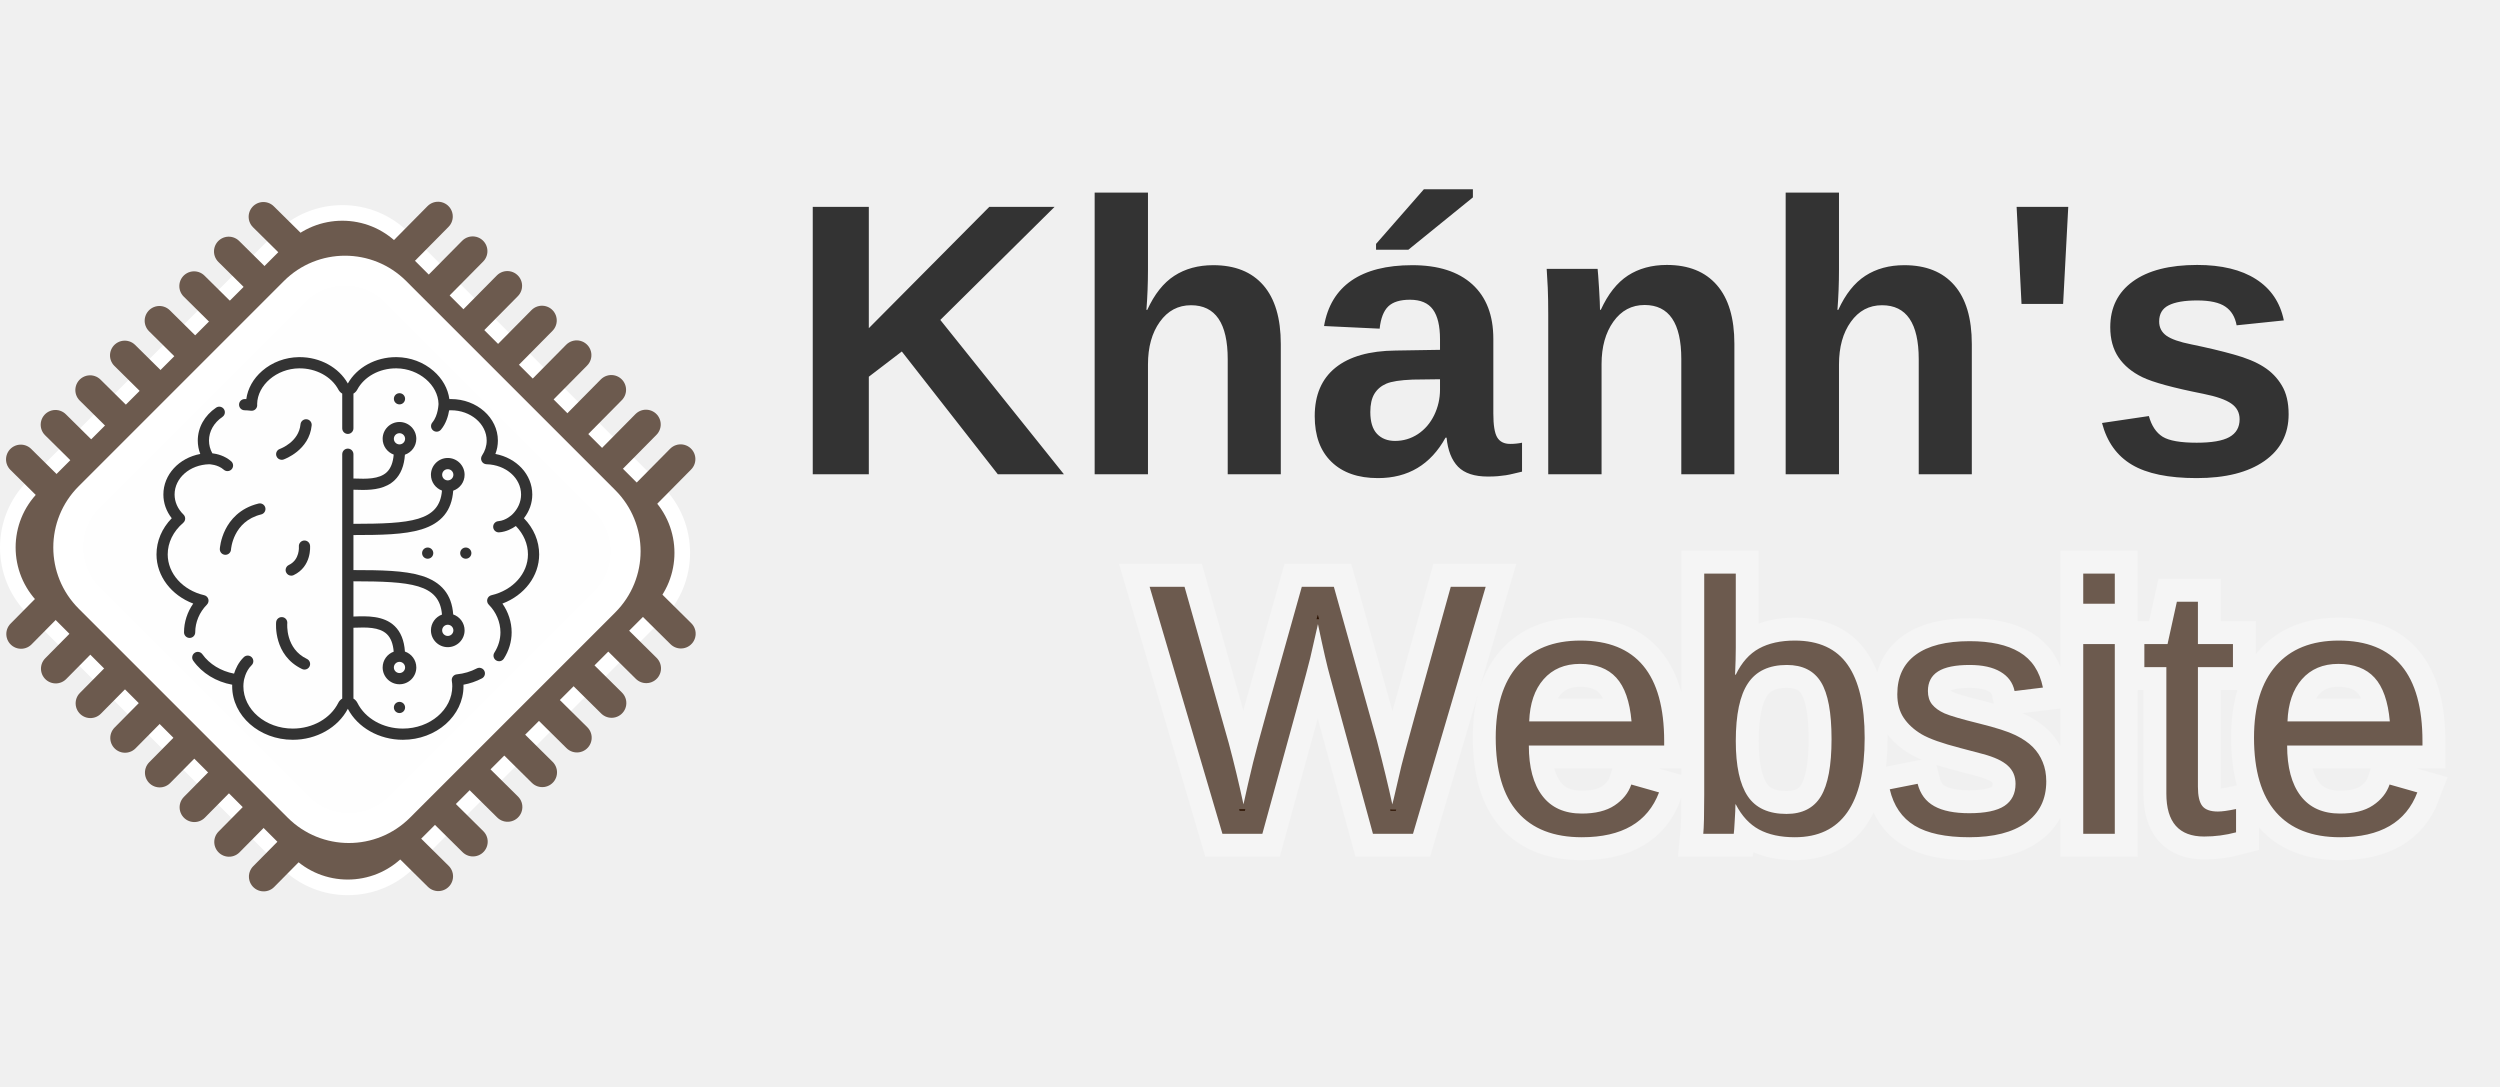
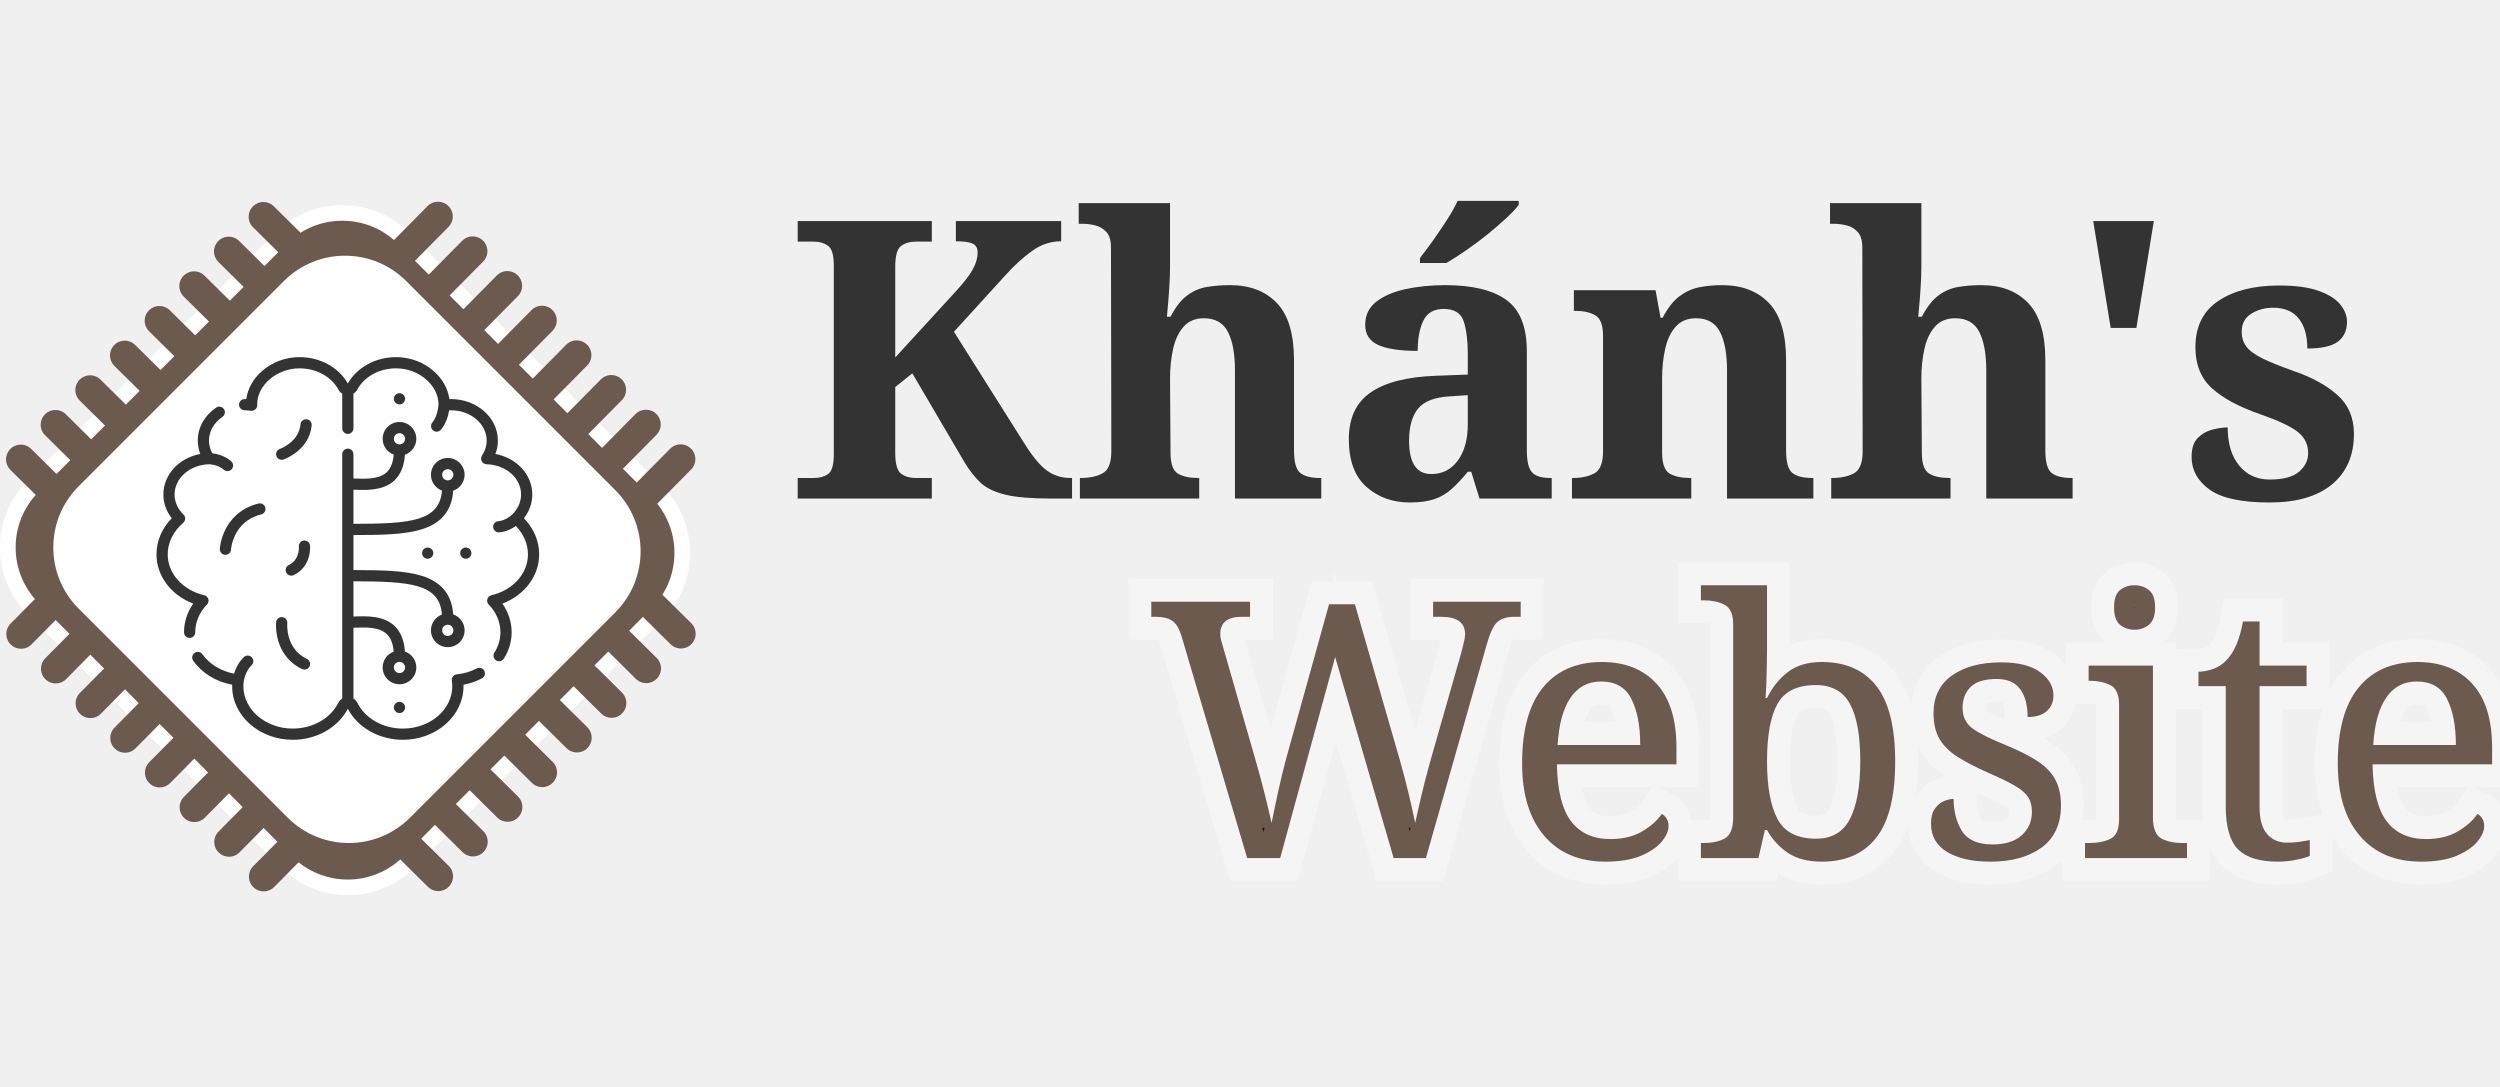
<svg xmlns="http://www.w3.org/2000/svg" width="326.739mm" height="141.996mm" viewBox="0 0 326.739 141.996" version="1.1" id="svg5">
  <defs id="defs2">
    </defs>
  <g id="layer1" transform="translate(173.0667,-49.34991)">
-     <text xml:space="preserve" style="font-size:50.8px;line-height:0;font-family:Arial;-inkscape-font-specification:Arial;letter-spacing:0px;word-spacing:0px;opacity:1;fill:#333333;fill-opacity:1;stroke:#ffffff;stroke-width:0;stroke-miterlimit:4;stroke-dasharray:none;stroke-opacity:0.306" x="-70.234" y="111.334" id="text50106">
-       <tspan id="tspan50104" style="font-weight:bold;font-size:50.8px;fill:#333333;fill-opacity:1;stroke:#ffffff;stroke-width:0;stroke-miterlimit:4;stroke-dasharray:none;stroke-opacity:0.306" x="-70.234" y="111.334">Khánh's </tspan>
+     <text xml:space="preserve" style="font-size:50.8px;line-height:0;font-family:Arial;-inkscape-font-specification:Arial;letter-spacing:0px;word-spacing:0px;opacity:1;fill:#333333;fill-opacity:1;stroke:#ffffff;stroke-width:0;stroke-miterlimit:4;stroke-dasharray:none;stroke-opacity:0.306" x="-70.234" y="114.509" id="text50106">
+       <tspan id="tspan50104" style="font-style:normal;font-variant:normal;font-weight:bold;font-stretch:normal;font-size:50.8px;font-family:Georgia;-inkscape-font-specification:'Georgia Bold';fill:#333333;fill-opacity:1;stroke:#ffffff;stroke-width:0;stroke-miterlimit:4;stroke-dasharray:none;stroke-opacity:0.306" x="-70.234" y="114.509">Khánh's </tspan>
    </text>
-     <text xml:space="preserve" style="font-size:46.919px;line-height:0;font-family:Arial;-inkscape-font-specification:Arial;letter-spacing:0px;word-spacing:0px;stroke-width:6;stroke-miterlimit:4;stroke-dasharray:none" x="-23.019" y="158.321" id="text25288">
-       <tspan id="tspan25286" style="font-size:46.919px;fill:#2b1100;stroke:#ffffff;stroke-width:6;stroke-miterlimit:4;stroke-dasharray:none;stroke-opacity:0.306" x="-23.019" y="158.321">Website</tspan>
+     <text xml:space="preserve" style="font-size:46.919px;line-height:0;font-family:Arial;-inkscape-font-specification:Arial;letter-spacing:0px;word-spacing:0px;stroke-width:6;stroke-miterlimit:4;stroke-dasharray:none" x="-23.019" y="161.496" id="text25288">
+       <tspan id="tspan25286" style="font-style:normal;font-variant:normal;font-weight:normal;font-stretch:normal;font-size:46.919px;font-family:Georgia;-inkscape-font-specification:Georgia;fill:#2b1100;stroke:#ffffff;stroke-width:6;stroke-miterlimit:4;stroke-dasharray:none;stroke-opacity:0.306" x="-23.019" y="161.496">Website</tspan>
    </text>
    <g id="g2131" transform="matrix(1.205326,0,0,1.205326,-460.8535,-23.0771)">
      <rect style="fill:#333333;fill-opacity:1;stroke:#ffffff;stroke-width:2.731;stroke-miterlimit:4;stroke-dasharray:none;stroke-opacity:1" id="rect860" width="92.269" height="92.269" x="-178.064" y="70.809" ry="15.225" />
      <rect style="fill:#fefefe;fill-opacity:1;stroke:#ffffff;stroke-width:3.49;stroke-miterlimit:4;stroke-dasharray:none;stroke-opacity:1" id="rect1098" width="50.841" height="50.841" x="-157.35" y="91.523" ry="8.389" />
      <path style="fill:#333333;fill-opacity:0.545;stroke:#ffffff;stroke-width:3.444;stroke-linecap:round;stroke-linejoin:miter;stroke-miterlimit:4;stroke-dasharray:none;stroke-opacity:1" d="m -99.552,103.311 8.189,-0.046" id="path1133" />
      <path style="fill:#333333;fill-opacity:0.545;stroke:#ffffff;stroke-width:3.444;stroke-linecap:round;stroke-linejoin:miter;stroke-miterlimit:4;stroke-dasharray:none;stroke-opacity:1" d="m -99.552,112.415 8.189,-0.046" id="path1289" />
      <path style="fill:#333333;fill-opacity:0.545;stroke:#ffffff;stroke-width:3.444;stroke-linecap:round;stroke-linejoin:miter;stroke-miterlimit:4;stroke-dasharray:none;stroke-opacity:1" d="m -99.552,121.518 8.189,-0.046" id="path1295" />
      <path style="fill:#333333;fill-opacity:0.545;stroke:#ffffff;stroke-width:3.444;stroke-linecap:round;stroke-linejoin:miter;stroke-miterlimit:4;stroke-dasharray:none;stroke-opacity:1" d="m -99.552,130.621 8.189,-0.046" id="path1301" />
      <path style="fill:#333333;fill-opacity:0.545;stroke:#ffffff;stroke-width:3.444;stroke-linecap:round;stroke-linejoin:miter;stroke-miterlimit:4;stroke-dasharray:none;stroke-opacity:1" d="m -172.495,103.311 8.189,-0.046" id="path1313" />
      <path style="fill:#333333;fill-opacity:0.545;stroke:#ffffff;stroke-width:3.444;stroke-linecap:round;stroke-linejoin:miter;stroke-miterlimit:4;stroke-dasharray:none;stroke-opacity:1" d="m -172.495,112.415 8.189,-0.046" id="path1315" />
      <path style="fill:#333333;fill-opacity:0.545;stroke:#ffffff;stroke-width:3.444;stroke-linecap:round;stroke-linejoin:miter;stroke-miterlimit:4;stroke-dasharray:none;stroke-opacity:1" d="m -172.495,121.518 8.189,-0.046" id="path1317" />
      <path style="fill:#333333;fill-opacity:0.545;stroke:#ffffff;stroke-width:3.444;stroke-linecap:round;stroke-linejoin:miter;stroke-miterlimit:4;stroke-dasharray:none;stroke-opacity:1" d="m -172.495,130.621 8.189,-0.046" id="path1319" />
      <path style="fill:#333333;fill-opacity:0.545;stroke:#ffffff;stroke-width:3.444;stroke-linecap:round;stroke-linejoin:miter;stroke-miterlimit:4;stroke-dasharray:none;stroke-opacity:1" d="m -118.297,76.378 0.046,8.189" id="path1339" />
      <path style="fill:#333333;fill-opacity:0.545;stroke:#ffffff;stroke-width:3.444;stroke-linecap:round;stroke-linejoin:miter;stroke-miterlimit:4;stroke-dasharray:none;stroke-opacity:1" d="m -127.4,76.378 0.046,8.189" id="path1341" />
      <path style="fill:#333333;fill-opacity:0.545;stroke:#ffffff;stroke-width:3.444;stroke-linecap:round;stroke-linejoin:miter;stroke-miterlimit:4;stroke-dasharray:none;stroke-opacity:1" d="m -136.504,76.378 0.046,8.189" id="path1343" />
      <path style="fill:#333333;fill-opacity:0.545;stroke:#ffffff;stroke-width:3.444;stroke-linecap:round;stroke-linejoin:miter;stroke-miterlimit:4;stroke-dasharray:none;stroke-opacity:1" d="m -145.607,76.378 0.046,8.189" id="path1345" />
      <path style="fill:#333333;fill-opacity:0.545;stroke:#ffffff;stroke-width:3.444;stroke-linecap:round;stroke-linejoin:miter;stroke-miterlimit:4;stroke-dasharray:none;stroke-opacity:1" d="m -118.297,149.32 0.046,8.189" id="path1365" />
      <path style="fill:#333333;fill-opacity:0.545;stroke:#ffffff;stroke-width:3.444;stroke-linecap:round;stroke-linejoin:miter;stroke-miterlimit:4;stroke-dasharray:none;stroke-opacity:1" d="m -127.4,149.32 0.046,8.189" id="path1367" />
      <path style="fill:#333333;fill-opacity:0.545;stroke:#ffffff;stroke-width:3.444;stroke-linecap:round;stroke-linejoin:miter;stroke-miterlimit:4;stroke-dasharray:none;stroke-opacity:1" d="m -136.504,149.32 0.046,8.189" id="path1369" />
      <path style="fill:#333333;fill-opacity:0.545;stroke:#ffffff;stroke-width:3.444;stroke-linecap:round;stroke-linejoin:miter;stroke-miterlimit:4;stroke-dasharray:none;stroke-opacity:1" d="m -145.607,149.32 0.046,8.189" id="path1371" />
      <g id="g24" transform="matrix(0.09765625,0,0,0.09765587,-156.9291,91.94324)" style="fill:#6c5a4e;fill-opacity:1">
        <path d="m 428.487,416.533 c -8.187,4.289 -17.168,6.946 -26.692,7.899 -2.045,0.205 -3.917,1.24 -5.178,2.864 -1.261,1.624 -1.799,3.694 -1.49,5.727 0.432,2.833 0.632,5.168 0.632,7.348 0,31.226 -29.665,56.629 -66.129,56.629 -26.563,0 -50.461,-13.545 -60.884,-34.509 -1.186,-2.384 -3.017,-4.31 -5.246,-5.636 v -94.767 c 0.57,-0.02 1.139,-0.04 1.721,-0.06 14.656,-0.52 32.886,-1.174 43.041,8.625 5.228,5.044 8.273,12.915 9.103,23.426 -8.615,3.16 -14.779,11.438 -14.779,21.127 0,12.405 10.103,22.498 22.52,22.498 12.417,0 22.52,-10.093 22.52,-22.498 0,-9.856 -6.38,-18.246 -15.228,-21.28 -0.994,-14.785 -5.595,-26.228 -13.719,-34.068 -14.741,-14.224 -37.427,-13.412 -53.992,-12.821 -0.401,0.014 -0.791,0.028 -1.186,0.042 v -47.15 c 76.506,0.155 115.122,3.291 118.466,44.512 -8.614,3.161 -14.777,11.438 -14.777,21.127 0,12.405 10.103,22.498 22.52,22.498 12.417,0 22.52,-10.093 22.52,-22.498 0,-9.861 -6.386,-18.253 -15.241,-21.284 -1.849,-26.586 -15.755,-43.554 -42.372,-51.76 -23.089,-7.118 -54.613,-7.571 -91.116,-7.599 v -46.861 c 36.503,-0.029 68.027,-0.481 91.116,-7.599 26.617,-8.206 40.523,-25.174 42.372,-51.76 8.855,-3.031 15.241,-11.424 15.241,-21.285 0,-12.405 -10.103,-22.497 -22.52,-22.497 -12.417,0 -22.52,10.092 -22.52,22.497 0,9.689 6.163,17.967 14.777,21.128 -3.344,41.221 -41.96,44.357 -118.466,44.512 v -45.661 c 0.395,0.014 0.784,0.027 1.186,0.042 3.51,0.125 7.294,0.261 11.219,0.261 14.603,0 31.155,-1.872 42.773,-13.082 8.125,-7.839 12.725,-19.283 13.719,-34.067 8.848,-3.035 15.228,-11.425 15.228,-21.281 0,-12.405 -10.103,-22.497 -22.52,-22.497 -12.417,0 -22.52,10.092 -22.52,22.497 0,9.689 6.163,17.968 14.779,21.128 -0.83,10.511 -3.875,18.382 -9.103,23.425 -10.155,9.799 -28.391,9.144 -43.04,8.625 -0.582,-0.021 -1.151,-0.041 -1.722,-0.06 v -32.494 c 0,-4.143 -3.357,-7.5 -7.5,-7.5 -4.143,0 -7.5,3.357 -7.5,7.5 v 326.961 c -2.229,1.326 -4.061,3.253 -5.247,5.638 -10.422,20.96 -34.32,34.505 -60.883,34.505 -36.464,0 -66.129,-25.403 -66.129,-56.629 0,-2.18 0.2,-4.515 0.632,-7.348 0.017,-0.124 1.839,-12.554 10.387,-20.8 2.981,-2.875 3.066,-7.623 0.19,-10.604 -2.876,-2.98 -7.625,-3.068 -10.604,-0.19 -7.364,7.104 -11.177,15.917 -13.078,22.055 -17.461,-3.31 -32.997,-12.723 -42.391,-25.958 -2.397,-3.375 -7.08,-4.171 -10.458,-1.774 -3.377,2.398 -4.172,7.08 -1.774,10.458 11.86,16.707 30.584,28.156 52.139,32.101 -0.027,0.696 -0.041,1.381 -0.041,2.062 0,39.496 36.395,71.629 81.129,71.629 31.652,0 60.371,-16.237 73.63,-41.489 13.258,25.251 41.976,41.487 73.628,41.487 44.734,0 81.129,-32.133 81.129,-71.629 0,-0.681 -0.014,-1.365 -0.041,-2.062 8.712,-1.598 17.003,-4.441 24.73,-8.489 3.669,-1.922 5.085,-6.455 3.163,-10.124 -1.922,-3.67 -6.453,-5.086 -10.124,-3.163 z M 325.105,407.71 c 4.146,0 7.52,3.363 7.52,7.497 0,4.135 -3.373,7.498 -7.52,7.498 -4.147,0 -7.52,-3.363 -7.52,-7.498 0.001,-4.134 3.374,-7.497 7.52,-7.497 z m 64.604,-49.639 c 4.146,0 7.52,3.363 7.52,7.497 0,4.135 -3.373,7.498 -7.52,7.498 -4.147,0 -7.52,-3.363 -7.52,-7.498 0,-4.133 3.374,-7.497 7.52,-7.497 z m 0,-208.148 c 4.146,0 7.52,3.363 7.52,7.497 0,4.135 -3.373,7.498 -7.52,7.498 -4.147,0 -7.52,-3.363 -7.52,-7.498 0,-4.134 3.374,-7.497 7.52,-7.497 z m -64.604,-48.15 c 4.146,0 7.52,3.363 7.52,7.497 0,4.135 -3.373,7.498 -7.52,7.498 -4.147,0 -7.52,-3.363 -7.52,-7.498 0.001,-4.133 3.374,-7.497 7.52,-7.497 z" id="path2" style="fill:#6c5a4e;fill-opacity:1" />
        <path d="m 51.815,368.226 c 0,-13.564 5.701,-27.079 15.642,-37.076 1.918,-1.93 2.642,-4.746 1.89,-7.361 -0.752,-2.614 -2.861,-4.617 -5.512,-5.232 C 35.082,311.878 15,289.45 15,264.016 c 0,-15.82 7.369,-30.854 20.749,-42.333 1.602,-1.373 2.55,-3.357 2.613,-5.466 0.064,-2.108 -0.763,-4.146 -2.277,-5.613 -7.661,-7.422 -11.88,-16.921 -11.88,-26.749 0,-22.033 20.302,-39.834 46.218,-40.524 0.117,0.001 11.556,0.19 19.595,7.3 1.427,1.262 3.2,1.882 4.966,1.882 2.074,0 4.139,-0.855 5.621,-2.531 2.744,-3.103 2.453,-7.843 -0.649,-10.587 -8.642,-7.643 -19.365,-10.003 -25.292,-10.733 -2.902,-5.325 -4.441,-11.118 -4.441,-16.951 0,-12.392 6.554,-23.957 17.981,-31.729 3.425,-2.329 4.313,-6.994 1.983,-10.419 -2.329,-3.425 -6.995,-4.314 -10.419,-1.983 -15.6,10.609 -24.546,26.695 -24.546,44.132 0,6.084 1.139,12.114 3.341,17.847 -28.443,5.382 -49.358,27.555 -49.358,54.298 0,11.42 3.927,22.437 11.188,31.696 C 7.188,229.169 0,246.129 0,264.016 c 0,28.896 19.708,54.609 49.154,65.731 -7.934,11.354 -12.339,24.877 -12.339,38.479 0,4.143 3.357,7.5 7.5,7.5 4.143,0 7.5,-3.358 7.5,-7.5 z" id="path4" style="fill:#6c5a4e;fill-opacity:1" />
        <path d="m 512,264.016 c 0,-17.889 -7.187,-34.849 -20.394,-48.465 7.261,-9.26 11.188,-20.277 11.188,-31.696 0,-26.743 -20.916,-48.916 -49.359,-54.298 2.203,-5.733 3.342,-11.764 3.342,-17.847 0,-30.656 -28.137,-55.597 -62.722,-55.597 -0.69,0 -1.431,0.016 -2.205,0.044 C 389.932,42.012 382.548,28.81 370.635,18.45 357.217,6.781 339.748,0.23 321.446,0.007 321.113,0.002 320.78,0 320.447,0 293.179,0 268.122,13.731 256,35.278 243.878,13.73 218.824,0 191.553,0 c -0.331,0 -0.667,0.002 -0.999,0.007 -18.303,0.224 -35.772,6.774 -49.19,18.443 -11.911,10.358 -19.294,23.559 -21.214,37.707 -0.774,-0.028 -1.515,-0.044 -2.205,-0.044 -4.143,0 -7.5,3.357 -7.5,7.5 0,4.143 3.357,7.5 7.5,7.5 2.292,0 5.484,0.233 8.332,0.608 2.256,0.297 4.503,-0.438 6.143,-1.995 1.642,-1.558 2.492,-3.773 2.314,-6.029 l -0.045,-0.512 c -0.012,-0.135 -0.028,-0.269 -0.033,-0.332 0.456,-25.569 26.139,-47.481 56.082,-47.849 22.62,-0.23 43.295,10.921 52.684,28.53 1.185,2.223 2.954,4.029 5.079,5.295 v 46.44 c 0,4.143 3.357,7.5 7.5,7.5 4.143,0 7.5,-3.357 7.5,-7.5 V 48.83 c 2.125,-1.265 3.894,-3.072 5.079,-5.295 C 277.854,26.14 298.147,15 320.439,15 c 0.274,0 0.549,0.002 0.823,0.005 29.943,0.367 55.626,22.279 56.082,47.776 -0.121,-0.086 -0.213,15.035 -8.276,24.672 -2.658,3.177 -2.237,7.906 0.939,10.564 1.403,1.175 3.11,1.748 4.809,1.748 2.144,0 4.272,-0.914 5.756,-2.688 6.984,-8.347 9.823,-18.729 10.979,-25.891 0.901,-0.047 1.754,-0.074 2.505,-0.074 26.313,0 47.722,18.212 47.722,40.597 0,6.947 -2.157,13.848 -6.237,19.957 -1.518,2.271 -1.68,5.188 -0.424,7.613 1.255,2.426 3.73,3.978 6.461,4.05 25.916,0.69 46.218,18.491 46.218,40.524 0,9.828 -4.219,19.327 -11.88,26.749 -0.076,0.078 -8.098,8.062 -18.56,8.894 -4.129,0.328 -7.21,3.941 -6.882,8.071 0.313,3.927 3.596,6.905 7.469,6.905 0.199,0 0.4,-0.008 0.603,-0.023 9.502,-0.755 17.311,-5.007 22.244,-8.495 10.494,10.82 16.21,24.134 16.21,38.062 0,25.435 -20.082,47.862 -48.835,54.54 -2.65,0.615 -4.76,2.618 -5.512,5.232 -0.752,2.615 -0.029,5.432 1.89,7.361 9.94,9.998 15.642,23.512 15.642,37.076 0,9.489 -2.803,18.875 -8.104,27.145 -2.236,3.486 -1.222,8.126 2.266,10.361 1.253,0.804 2.655,1.188 4.041,1.188 2.47,0 4.889,-1.219 6.32,-3.453 6.854,-10.689 10.478,-22.876 10.478,-35.24 0,-13.601 -4.406,-27.124 -12.34,-38.479 C 492.292,318.626 512,292.913 512,264.016 Z" id="path6" style="fill:#6c5a4e;fill-opacity:1" />
        <path d="m 84.713,256.586 c -0.232,4.136 2.933,7.677 7.067,7.909 0.144,0.008 0.286,0.012 0.428,0.012 3.949,0 7.257,-3.087 7.481,-7.079 0.021,-0.377 2.552,-37.757 40.382,-46.959 4.025,-0.979 6.494,-5.035 5.515,-9.06 -0.979,-4.025 -5.032,-6.497 -9.06,-5.515 -25.353,6.167 -38.117,22.344 -44.361,34.829 -6.682,13.362 -7.424,25.359 -7.452,25.863 z" id="path8" style="fill:#6c5a4e;fill-opacity:1" />
        <path d="m 200.854,83.125 c -4.102,-0.385 -7.781,2.638 -8.171,6.763 -2.221,23.538 -26.596,32.554 -27.664,32.937 -3.895,1.379 -5.942,5.649 -4.575,9.551 1.082,3.089 3.98,5.021 7.078,5.021 0.822,0 1.66,-0.137 2.48,-0.424 1.406,-0.493 34.48,-12.453 37.614,-45.677 0.389,-4.124 -2.638,-7.782 -6.762,-8.171 z" id="path10" style="fill:#6c5a4e;fill-opacity:1" />
        <path d="m 194.816,417.339 c 1.041,0.495 2.138,0.729 3.218,0.729 2.803,0 5.492,-1.579 6.777,-4.279 1.779,-3.74 0.19,-8.216 -3.55,-9.995 -28.863,-13.733 -26.393,-46.382 -26.271,-47.796 0.372,-4.114 -2.654,-7.758 -6.771,-8.144 -4.116,-0.372 -7.781,2.644 -8.167,6.769 -0.167,1.805 -3.696,44.416 34.764,62.716 z" id="path12" style="fill:#6c5a4e;fill-opacity:1" />
        <path d="m 177.044,278.131 c -3.741,1.779 -5.33,6.254 -3.551,9.994 1.284,2.701 3.974,4.28 6.777,4.28 1.08,0 2.177,-0.234 3.217,-0.729 24.281,-11.552 22.06,-38.39 21.953,-39.526 -0.387,-4.125 -4.055,-7.141 -8.167,-6.769 -4.124,0.387 -7.154,4.043 -6.769,8.167 0.017,0.174 1.459,17.484 -13.46,24.583 z" id="path14" style="fill:#6c5a4e;fill-opacity:1" />
        <path d="m 355.338,262.24 c 0,4.142 3.358,7.5 7.501,7.5 4.143,0 7.501,-3.358 7.501,-7.5 0,-4.142 -3.358,-7.5 -7.501,-7.5 -4.143,0 -7.501,3.358 -7.501,7.5 z" id="path16" style="fill:#6c5a4e;fill-opacity:1" />
        <path d="m 413.829,269.74 c 4.143,0 7.501,-3.358 7.501,-7.5 0,-4.142 -3.358,-7.5 -7.501,-7.5 -4.143,0 -7.501,3.358 -7.501,7.5 0,4.142 3.359,7.5 7.501,7.5 z" id="path18" style="fill:#6c5a4e;fill-opacity:1" />
        <path d="m 317.608,468.74 c 0,4.142 3.358,7.5 7.501,7.5 4.143,0 7.501,-3.358 7.501,-7.5 0,-4.142 -3.358,-7.5 -7.501,-7.5 -4.143,0 -7.501,3.358 -7.501,7.5 z" id="path20" style="fill:#6c5a4e;fill-opacity:1" />
        <path d="m 332.609,55.74 c 0,-4.142 -3.358,-7.5 -7.501,-7.5 -4.143,0 -7.501,3.358 -7.501,7.5 0,4.142 3.358,7.5 7.501,7.5 4.143,0 7.501,-3.358 7.501,-7.5 z" id="path22" style="fill:#6c5a4e;fill-opacity:1" />
      </g>
    </g>
    <g id="g15682" transform="matrix(0.7919939,0.7919939,-0.7919939,0.7919939,69.48695,132.9129)">
      <rect style="fill:#6c5a4e;fill-opacity:1;stroke:#ffffff;stroke-width:1.822;stroke-miterlimit:4;stroke-dasharray:none;stroke-opacity:1" id="rect860-4" width="62.001" height="61.109" x="-163.022" y="86.742" ry="10.083" />
      <g id="g1946" transform="rotate(90,-131.8381,116.5216)" style="fill:#000000;stroke:#6c5a4e;stroke-opacity:1">
        <g id="g1926" transform="translate(-3.32095,20.8441)" style="fill:#000000;stroke:#6c5a4e;stroke-opacity:1">
          <path style="fill:#000000;fill-opacity:0.545;stroke:#6c5a4e;stroke-width:3.444;stroke-linecap:round;stroke-linejoin:miter;stroke-miterlimit:4;stroke-dasharray:none;stroke-opacity:1" d="m -131.4,61.252 0.046,8.189" id="path1910" />
          <path style="fill:#000000;fill-opacity:0.545;stroke:#6c5a4e;stroke-width:3.444;stroke-linecap:round;stroke-linejoin:miter;stroke-miterlimit:4;stroke-dasharray:none;stroke-opacity:1" d="m -137.119,61.252 0.046,8.189" id="path1912" />
          <path style="fill:#000000;fill-opacity:0.545;stroke:#6c5a4e;stroke-width:3.444;stroke-linecap:round;stroke-linejoin:miter;stroke-miterlimit:4;stroke-dasharray:none;stroke-opacity:1" d="m -142.839,61.252 0.046,8.189" id="path1914" />
          <path style="fill:#000000;fill-opacity:0.545;stroke:#6c5a4e;stroke-width:3.444;stroke-linecap:round;stroke-linejoin:miter;stroke-miterlimit:4;stroke-dasharray:none;stroke-opacity:1" d="m -148.558,61.252 0.046,8.189" id="path1916" />
          <path style="fill:#000000;fill-opacity:0.545;stroke:#6c5a4e;stroke-width:3.444;stroke-linecap:round;stroke-linejoin:miter;stroke-miterlimit:4;stroke-dasharray:none;stroke-opacity:1" d="m -108.522,61.252 0.046,8.189" id="path1918" />
          <path style="fill:#000000;fill-opacity:0.545;stroke:#6c5a4e;stroke-width:3.444;stroke-linecap:round;stroke-linejoin:miter;stroke-miterlimit:4;stroke-dasharray:none;stroke-opacity:1" d="m -114.241,61.252 0.046,8.189" id="path1920" />
          <path style="fill:#000000;fill-opacity:0.545;stroke:#6c5a4e;stroke-width:3.444;stroke-linecap:round;stroke-linejoin:miter;stroke-miterlimit:4;stroke-dasharray:none;stroke-opacity:1" d="m -119.961,61.252 0.046,8.189" id="path1922" />
          <path style="fill:#000000;fill-opacity:0.545;stroke:#6c5a4e;stroke-width:3.444;stroke-linecap:round;stroke-linejoin:miter;stroke-miterlimit:4;stroke-dasharray:none;stroke-opacity:1" d="m -125.68,61.252 0.046,8.189" id="path1924" />
        </g>
        <g id="g1944" transform="translate(-3.32095,81.50675)" style="fill:#000000;stroke:#6c5a4e;stroke-opacity:1">
          <path style="fill:#000000;fill-opacity:0.545;stroke:#6c5a4e;stroke-width:3.444;stroke-linecap:round;stroke-linejoin:miter;stroke-miterlimit:4;stroke-dasharray:none;stroke-opacity:1" d="m -131.4,61.252 0.046,8.189" id="path1928" />
          <path style="fill:#000000;fill-opacity:0.545;stroke:#6c5a4e;stroke-width:3.444;stroke-linecap:round;stroke-linejoin:miter;stroke-miterlimit:4;stroke-dasharray:none;stroke-opacity:1" d="m -137.119,61.252 0.046,8.189" id="path1930" />
          <path style="fill:#000000;fill-opacity:0.545;stroke:#6c5a4e;stroke-width:3.444;stroke-linecap:round;stroke-linejoin:miter;stroke-miterlimit:4;stroke-dasharray:none;stroke-opacity:1" d="m -142.839,61.252 0.046,8.189" id="path1932" />
          <path style="fill:#000000;fill-opacity:0.545;stroke:#6c5a4e;stroke-width:3.444;stroke-linecap:round;stroke-linejoin:miter;stroke-miterlimit:4;stroke-dasharray:none;stroke-opacity:1" d="m -148.558,61.252 0.046,8.189" id="path1934" />
          <path style="fill:#000000;fill-opacity:0.545;stroke:#6c5a4e;stroke-width:3.444;stroke-linecap:round;stroke-linejoin:miter;stroke-miterlimit:4;stroke-dasharray:none;stroke-opacity:1" d="m -108.522,61.252 0.046,8.189" id="path1936" />
          <path style="fill:#000000;fill-opacity:0.545;stroke:#6c5a4e;stroke-width:3.444;stroke-linecap:round;stroke-linejoin:miter;stroke-miterlimit:4;stroke-dasharray:none;stroke-opacity:1" d="m -114.241,61.252 0.046,8.189" id="path1938" />
          <path style="fill:#000000;fill-opacity:0.545;stroke:#6c5a4e;stroke-width:3.444;stroke-linecap:round;stroke-linejoin:miter;stroke-miterlimit:4;stroke-dasharray:none;stroke-opacity:1" d="m -119.961,61.252 0.046,8.189" id="path1940" />
          <path style="fill:#000000;fill-opacity:0.545;stroke:#6c5a4e;stroke-width:3.444;stroke-linecap:round;stroke-linejoin:miter;stroke-miterlimit:4;stroke-dasharray:none;stroke-opacity:1" d="m -125.68,61.252 0.046,8.189" id="path1942" />
        </g>
      </g>
      <g id="g1908" style="fill:#000000;stroke:#6c5a4e;stroke-opacity:1">
        <g id="g970" transform="translate(-3.32095,20.8441)" style="fill:#000000;stroke:#6c5a4e;stroke-opacity:1">
          <path style="fill:#000000;fill-opacity:0.545;stroke:#6c5a4e;stroke-width:3.444;stroke-linecap:round;stroke-linejoin:miter;stroke-miterlimit:4;stroke-dasharray:none;stroke-opacity:1" d="m -131.4,61.252 0.046,8.189" id="path873" />
          <path style="fill:#000000;fill-opacity:0.545;stroke:#6c5a4e;stroke-width:3.444;stroke-linecap:round;stroke-linejoin:miter;stroke-miterlimit:4;stroke-dasharray:none;stroke-opacity:1" d="m -137.119,61.252 0.046,8.189" id="path879" />
          <path style="fill:#000000;fill-opacity:0.545;stroke:#6c5a4e;stroke-width:3.444;stroke-linecap:round;stroke-linejoin:miter;stroke-miterlimit:4;stroke-dasharray:none;stroke-opacity:1" d="m -142.839,61.252 0.046,8.189" id="path885" />
          <path style="fill:#000000;fill-opacity:0.545;stroke:#6c5a4e;stroke-width:3.444;stroke-linecap:round;stroke-linejoin:miter;stroke-miterlimit:4;stroke-dasharray:none;stroke-opacity:1" d="m -148.558,61.252 0.046,8.189" id="path891" />
          <path style="fill:#000000;fill-opacity:0.545;stroke:#6c5a4e;stroke-width:3.444;stroke-linecap:round;stroke-linejoin:miter;stroke-miterlimit:4;stroke-dasharray:none;stroke-opacity:1" d="m -108.522,61.252 0.046,8.189" id="path873-4" />
          <path style="fill:#000000;fill-opacity:0.545;stroke:#6c5a4e;stroke-width:3.444;stroke-linecap:round;stroke-linejoin:miter;stroke-miterlimit:4;stroke-dasharray:none;stroke-opacity:1" d="m -114.241,61.252 0.046,8.189" id="path879-7" />
          <path style="fill:#000000;fill-opacity:0.545;stroke:#6c5a4e;stroke-width:3.444;stroke-linecap:round;stroke-linejoin:miter;stroke-miterlimit:4;stroke-dasharray:none;stroke-opacity:1" d="m -119.961,61.252 0.046,8.189" id="path885-8" />
          <path style="fill:#000000;fill-opacity:0.545;stroke:#6c5a4e;stroke-width:3.444;stroke-linecap:round;stroke-linejoin:miter;stroke-miterlimit:4;stroke-dasharray:none;stroke-opacity:1" d="m -125.68,61.252 0.046,8.189" id="path891-9" />
        </g>
        <g id="g970-0" transform="translate(-3.32095,81.50675)" style="fill:#000000;stroke:#6c5a4e;stroke-opacity:1">
          <path style="fill:#000000;fill-opacity:0.545;stroke:#6c5a4e;stroke-width:3.444;stroke-linecap:round;stroke-linejoin:miter;stroke-miterlimit:4;stroke-dasharray:none;stroke-opacity:1" d="m -131.4,61.252 0.046,8.189" id="path873-9" />
          <path style="fill:#000000;fill-opacity:0.545;stroke:#6c5a4e;stroke-width:3.444;stroke-linecap:round;stroke-linejoin:miter;stroke-miterlimit:4;stroke-dasharray:none;stroke-opacity:1" d="m -137.119,61.252 0.046,8.189" id="path879-6" />
          <path style="fill:#000000;fill-opacity:0.545;stroke:#6c5a4e;stroke-width:3.444;stroke-linecap:round;stroke-linejoin:miter;stroke-miterlimit:4;stroke-dasharray:none;stroke-opacity:1" d="m -142.839,61.252 0.046,8.189" id="path885-2" />
          <path style="fill:#000000;fill-opacity:0.545;stroke:#6c5a4e;stroke-width:3.444;stroke-linecap:round;stroke-linejoin:miter;stroke-miterlimit:4;stroke-dasharray:none;stroke-opacity:1" d="m -148.558,61.252 0.046,8.189" id="path891-1" />
          <path style="fill:#000000;fill-opacity:0.545;stroke:#6c5a4e;stroke-width:3.444;stroke-linecap:round;stroke-linejoin:miter;stroke-miterlimit:4;stroke-dasharray:none;stroke-opacity:1" d="m -108.522,61.252 0.046,8.189" id="path873-4-0" />
          <path style="fill:#000000;fill-opacity:0.545;stroke:#6c5a4e;stroke-width:3.444;stroke-linecap:round;stroke-linejoin:miter;stroke-miterlimit:4;stroke-dasharray:none;stroke-opacity:1" d="m -114.241,61.252 0.046,8.189" id="path879-7-9" />
          <path style="fill:#000000;fill-opacity:0.545;stroke:#6c5a4e;stroke-width:3.444;stroke-linecap:round;stroke-linejoin:miter;stroke-miterlimit:4;stroke-dasharray:none;stroke-opacity:1" d="m -119.961,61.252 0.046,8.189" id="path885-8-5" />
          <path style="fill:#000000;fill-opacity:0.545;stroke:#6c5a4e;stroke-width:3.444;stroke-linecap:round;stroke-linejoin:miter;stroke-miterlimit:4;stroke-dasharray:none;stroke-opacity:1" d="m -125.68,61.252 0.046,8.189" id="path891-9-2" />
        </g>
      </g>
      <rect style="fill:#fefefe;fill-opacity:1;stroke:#ffffff;stroke-width:3.492;stroke-miterlimit:4;stroke-dasharray:none;stroke-opacity:1" id="rect1098-4" width="51.192" height="50.561" x="-157.525" y="91.794" ry="8.343" />
    </g>
    <g id="g24-2" transform="matrix(0.09768095,0,0,0.09768059,-152.6129,96.02505)" style="fill:#333333;fill-opacity:1">
      <path d="m 428.487,416.533 c -8.187,4.289 -17.168,6.946 -26.692,7.899 -2.045,0.205 -3.917,1.24 -5.178,2.864 -1.261,1.624 -1.799,3.694 -1.49,5.727 0.432,2.833 0.632,5.168 0.632,7.348 0,31.226 -29.665,56.629 -66.129,56.629 -26.563,0 -50.461,-13.545 -60.884,-34.509 -1.186,-2.384 -3.017,-4.31 -5.246,-5.636 v -94.767 c 0.57,-0.02 1.139,-0.04 1.721,-0.06 14.656,-0.52 32.886,-1.174 43.041,8.625 5.228,5.044 8.273,12.915 9.103,23.426 -8.615,3.16 -14.779,11.438 -14.779,21.127 0,12.405 10.103,22.498 22.52,22.498 12.417,0 22.52,-10.093 22.52,-22.498 0,-9.856 -6.38,-18.246 -15.228,-21.28 -0.994,-14.785 -5.595,-26.228 -13.719,-34.068 -14.741,-14.224 -37.427,-13.412 -53.992,-12.821 -0.401,0.014 -0.791,0.028 -1.186,0.042 v -47.15 c 76.506,0.155 115.122,3.291 118.466,44.512 -8.614,3.161 -14.777,11.438 -14.777,21.127 0,12.405 10.103,22.498 22.52,22.498 12.417,0 22.52,-10.093 22.52,-22.498 0,-9.861 -6.386,-18.253 -15.241,-21.284 -1.849,-26.586 -15.755,-43.554 -42.372,-51.76 -23.089,-7.118 -54.613,-7.571 -91.116,-7.599 v -46.861 c 36.503,-0.029 68.027,-0.481 91.116,-7.599 26.617,-8.206 40.523,-25.174 42.372,-51.76 8.855,-3.031 15.241,-11.424 15.241,-21.285 0,-12.405 -10.103,-22.497 -22.52,-22.497 -12.417,0 -22.52,10.092 -22.52,22.497 0,9.689 6.163,17.967 14.777,21.128 -3.344,41.221 -41.96,44.357 -118.466,44.512 v -45.661 c 0.395,0.014 0.784,0.027 1.186,0.042 3.51,0.125 7.294,0.261 11.219,0.261 14.603,0 31.155,-1.872 42.773,-13.082 8.125,-7.839 12.725,-19.283 13.719,-34.067 8.848,-3.035 15.228,-11.425 15.228,-21.281 0,-12.405 -10.103,-22.497 -22.52,-22.497 -12.417,0 -22.52,10.092 -22.52,22.497 0,9.689 6.163,17.968 14.779,21.128 -0.83,10.511 -3.875,18.382 -9.103,23.425 -10.155,9.799 -28.391,9.144 -43.04,8.625 -0.582,-0.021 -1.151,-0.041 -1.722,-0.06 v -32.494 c 0,-4.143 -3.357,-7.5 -7.5,-7.5 -4.143,0 -7.5,3.357 -7.5,7.5 v 326.961 c -2.229,1.326 -4.061,3.253 -5.247,5.638 -10.422,20.96 -34.32,34.505 -60.883,34.505 -36.464,0 -66.129,-25.403 -66.129,-56.629 0,-2.18 0.2,-4.515 0.632,-7.348 0.017,-0.124 1.839,-12.554 10.387,-20.8 2.981,-2.875 3.066,-7.623 0.19,-10.604 -2.876,-2.98 -7.625,-3.068 -10.604,-0.19 -7.364,7.104 -11.177,15.917 -13.078,22.055 -17.461,-3.31 -32.997,-12.723 -42.391,-25.958 -2.397,-3.375 -7.08,-4.171 -10.458,-1.774 -3.377,2.398 -4.172,7.08 -1.774,10.458 11.86,16.707 30.584,28.156 52.139,32.101 -0.027,0.696 -0.041,1.381 -0.041,2.062 0,39.496 36.395,71.629 81.129,71.629 31.652,0 60.371,-16.237 73.63,-41.489 13.258,25.251 41.976,41.487 73.628,41.487 44.734,0 81.129,-32.133 81.129,-71.629 0,-0.681 -0.014,-1.365 -0.041,-2.062 8.712,-1.598 17.003,-4.441 24.73,-8.489 3.669,-1.922 5.085,-6.455 3.163,-10.124 -1.922,-3.67 -6.453,-5.086 -10.124,-3.163 z M 325.105,407.71 c 4.146,0 7.52,3.363 7.52,7.497 0,4.135 -3.373,7.498 -7.52,7.498 -4.147,0 -7.52,-3.363 -7.52,-7.498 0.001,-4.134 3.374,-7.497 7.52,-7.497 z m 64.604,-49.639 c 4.146,0 7.52,3.363 7.52,7.497 0,4.135 -3.373,7.498 -7.52,7.498 -4.147,0 -7.52,-3.363 -7.52,-7.498 0,-4.133 3.374,-7.497 7.52,-7.497 z m 0,-208.148 c 4.146,0 7.52,3.363 7.52,7.497 0,4.135 -3.373,7.498 -7.52,7.498 -4.147,0 -7.52,-3.363 -7.52,-7.498 0,-4.134 3.374,-7.497 7.52,-7.497 z m -64.604,-48.15 c 4.146,0 7.52,3.363 7.52,7.497 0,4.135 -3.373,7.498 -7.52,7.498 -4.147,0 -7.52,-3.363 -7.52,-7.498 0.001,-4.133 3.374,-7.497 7.52,-7.497 z" id="path2-1" style="fill:#333333;fill-opacity:1" />
      <path d="m 51.815,368.226 c 0,-13.564 5.701,-27.079 15.642,-37.076 1.918,-1.93 2.642,-4.746 1.89,-7.361 -0.752,-2.614 -2.861,-4.617 -5.512,-5.232 C 35.082,311.878 15,289.45 15,264.016 c 0,-15.82 7.369,-30.854 20.749,-42.333 1.602,-1.373 2.55,-3.357 2.613,-5.466 0.064,-2.108 -0.763,-4.146 -2.277,-5.613 -7.661,-7.422 -11.88,-16.921 -11.88,-26.749 0,-22.033 20.302,-39.834 46.218,-40.524 0.117,0.001 11.556,0.19 19.595,7.3 1.427,1.262 3.2,1.882 4.966,1.882 2.074,0 4.139,-0.855 5.621,-2.531 2.744,-3.103 2.453,-7.843 -0.649,-10.587 -8.642,-7.643 -19.365,-10.003 -25.292,-10.733 -2.902,-5.325 -4.441,-11.118 -4.441,-16.951 0,-12.392 6.554,-23.957 17.981,-31.729 3.425,-2.329 4.313,-6.994 1.983,-10.419 -2.329,-3.425 -6.995,-4.314 -10.419,-1.983 -15.6,10.609 -24.546,26.695 -24.546,44.132 0,6.084 1.139,12.114 3.341,17.847 -28.443,5.382 -49.358,27.555 -49.358,54.298 0,11.42 3.927,22.437 11.188,31.696 C 7.188,229.169 0,246.129 0,264.016 c 0,28.896 19.708,54.609 49.154,65.731 -7.934,11.354 -12.339,24.877 -12.339,38.479 0,4.143 3.357,7.5 7.5,7.5 4.143,0 7.5,-3.358 7.5,-7.5 z" id="path4-5" style="fill:#333333;fill-opacity:1" />
      <path d="m 512,264.016 c 0,-17.889 -7.187,-34.849 -20.394,-48.465 7.261,-9.26 11.188,-20.277 11.188,-31.696 0,-26.743 -20.916,-48.916 -49.359,-54.298 2.203,-5.733 3.342,-11.764 3.342,-17.847 0,-30.656 -28.137,-55.597 -62.722,-55.597 -0.69,0 -1.431,0.016 -2.205,0.044 C 389.932,42.012 382.548,28.81 370.635,18.45 357.217,6.781 339.748,0.23 321.446,0.007 321.113,0.002 320.78,0 320.447,0 293.179,0 268.122,13.731 256,35.278 243.878,13.73 218.824,0 191.553,0 c -0.331,0 -0.667,0.002 -0.999,0.007 -18.303,0.224 -35.772,6.774 -49.19,18.443 -11.911,10.358 -19.294,23.559 -21.214,37.707 -0.774,-0.028 -1.515,-0.044 -2.205,-0.044 -4.143,0 -7.5,3.357 -7.5,7.5 0,4.143 3.357,7.5 7.5,7.5 2.292,0 5.484,0.233 8.332,0.608 2.256,0.297 4.503,-0.438 6.143,-1.995 1.642,-1.558 2.492,-3.773 2.314,-6.029 l -0.045,-0.512 c -0.012,-0.135 -0.028,-0.269 -0.033,-0.332 0.456,-25.569 26.139,-47.481 56.082,-47.849 22.62,-0.23 43.295,10.921 52.684,28.53 1.185,2.223 2.954,4.029 5.079,5.295 v 46.44 c 0,4.143 3.357,7.5 7.5,7.5 4.143,0 7.5,-3.357 7.5,-7.5 V 48.83 c 2.125,-1.265 3.894,-3.072 5.079,-5.295 C 277.854,26.14 298.147,15 320.439,15 c 0.274,0 0.549,0.002 0.823,0.005 29.943,0.367 55.626,22.279 56.082,47.776 -0.121,-0.086 -0.213,15.035 -8.276,24.672 -2.658,3.177 -2.237,7.906 0.939,10.564 1.403,1.175 3.11,1.748 4.809,1.748 2.144,0 4.272,-0.914 5.756,-2.688 6.984,-8.347 9.823,-18.729 10.979,-25.891 0.901,-0.047 1.754,-0.074 2.505,-0.074 26.313,0 47.722,18.212 47.722,40.597 0,6.947 -2.157,13.848 -6.237,19.957 -1.518,2.271 -1.68,5.188 -0.424,7.613 1.255,2.426 3.73,3.978 6.461,4.05 25.916,0.69 46.218,18.491 46.218,40.524 0,9.828 -4.219,19.327 -11.88,26.749 -0.076,0.078 -8.098,8.062 -18.56,8.894 -4.129,0.328 -7.21,3.941 -6.882,8.071 0.313,3.927 3.596,6.905 7.469,6.905 0.199,0 0.4,-0.008 0.603,-0.023 9.502,-0.755 17.311,-5.007 22.244,-8.495 10.494,10.82 16.21,24.134 16.21,38.062 0,25.435 -20.082,47.862 -48.835,54.54 -2.65,0.615 -4.76,2.618 -5.512,5.232 -0.752,2.615 -0.029,5.432 1.89,7.361 9.94,9.998 15.642,23.512 15.642,37.076 0,9.489 -2.803,18.875 -8.104,27.145 -2.236,3.486 -1.222,8.126 2.266,10.361 1.253,0.804 2.655,1.188 4.041,1.188 2.47,0 4.889,-1.219 6.32,-3.453 6.854,-10.689 10.478,-22.876 10.478,-35.24 0,-13.601 -4.406,-27.124 -12.34,-38.479 C 492.292,318.626 512,292.913 512,264.016 Z" id="path6-8" style="fill:#333333;fill-opacity:1" />
      <path d="m 84.713,256.586 c -0.232,4.136 2.933,7.677 7.067,7.909 0.144,0.008 0.286,0.012 0.428,0.012 3.949,0 7.257,-3.087 7.481,-7.079 0.021,-0.377 2.552,-37.757 40.382,-46.959 4.025,-0.979 6.494,-5.035 5.515,-9.06 -0.979,-4.025 -5.032,-6.497 -9.06,-5.515 -25.353,6.167 -38.117,22.344 -44.361,34.829 -6.682,13.362 -7.424,25.359 -7.452,25.863 z" id="path8-9" style="fill:#333333;fill-opacity:1" />
      <path d="m 200.854,83.125 c -4.102,-0.385 -7.781,2.638 -8.171,6.763 -2.221,23.538 -26.596,32.554 -27.664,32.937 -3.895,1.379 -5.942,5.649 -4.575,9.551 1.082,3.089 3.98,5.021 7.078,5.021 0.822,0 1.66,-0.137 2.48,-0.424 1.406,-0.493 34.48,-12.453 37.614,-45.677 0.389,-4.124 -2.638,-7.782 -6.762,-8.171 z" id="path10-9" style="fill:#333333;fill-opacity:1" />
      <path d="m 194.816,417.339 c 1.041,0.495 2.138,0.729 3.218,0.729 2.803,0 5.492,-1.579 6.777,-4.279 1.779,-3.74 0.19,-8.216 -3.55,-9.995 -28.863,-13.733 -26.393,-46.382 -26.271,-47.796 0.372,-4.114 -2.654,-7.758 -6.771,-8.144 -4.116,-0.372 -7.781,2.644 -8.167,6.769 -0.167,1.805 -3.696,44.416 34.764,62.716 z" id="path12-1" style="fill:#333333;fill-opacity:1" />
      <path d="m 177.044,278.131 c -3.741,1.779 -5.33,6.254 -3.551,9.994 1.284,2.701 3.974,4.28 6.777,4.28 1.08,0 2.177,-0.234 3.217,-0.729 24.281,-11.552 22.06,-38.39 21.953,-39.526 -0.387,-4.125 -4.055,-7.141 -8.167,-6.769 -4.124,0.387 -7.154,4.043 -6.769,8.167 0.017,0.174 1.459,17.484 -13.46,24.583 z" id="path14-5" style="fill:#333333;fill-opacity:1" />
      <path d="m 355.338,262.24 c 0,4.142 3.358,7.5 7.501,7.5 4.143,0 7.501,-3.358 7.501,-7.5 0,-4.142 -3.358,-7.5 -7.501,-7.5 -4.143,0 -7.501,3.358 -7.501,7.5 z" id="path16-5" style="fill:#333333;fill-opacity:1" />
      <path d="m 413.829,269.74 c 4.143,0 7.501,-3.358 7.501,-7.5 0,-4.142 -3.358,-7.5 -7.501,-7.5 -4.143,0 -7.501,3.358 -7.501,7.5 0,4.142 3.359,7.5 7.501,7.5 z" id="path18-6" style="fill:#333333;fill-opacity:1" />
      <path d="m 317.608,468.74 c 0,4.142 3.358,7.5 7.501,7.5 4.143,0 7.501,-3.358 7.501,-7.5 0,-4.142 -3.358,-7.5 -7.501,-7.5 -4.143,0 -7.501,3.358 -7.501,7.5 z" id="path20-9" style="fill:#333333;fill-opacity:1" />
      <path d="m 332.609,55.74 c 0,-4.142 -3.358,-7.5 -7.501,-7.5 -4.143,0 -7.501,3.358 -7.501,7.5 0,4.142 3.358,7.5 7.501,7.5 4.143,0 7.501,-3.358 7.501,-7.5 z" id="path22-9" style="fill:#333333;fill-opacity:1" />
    </g>
  </g>
</svg>
